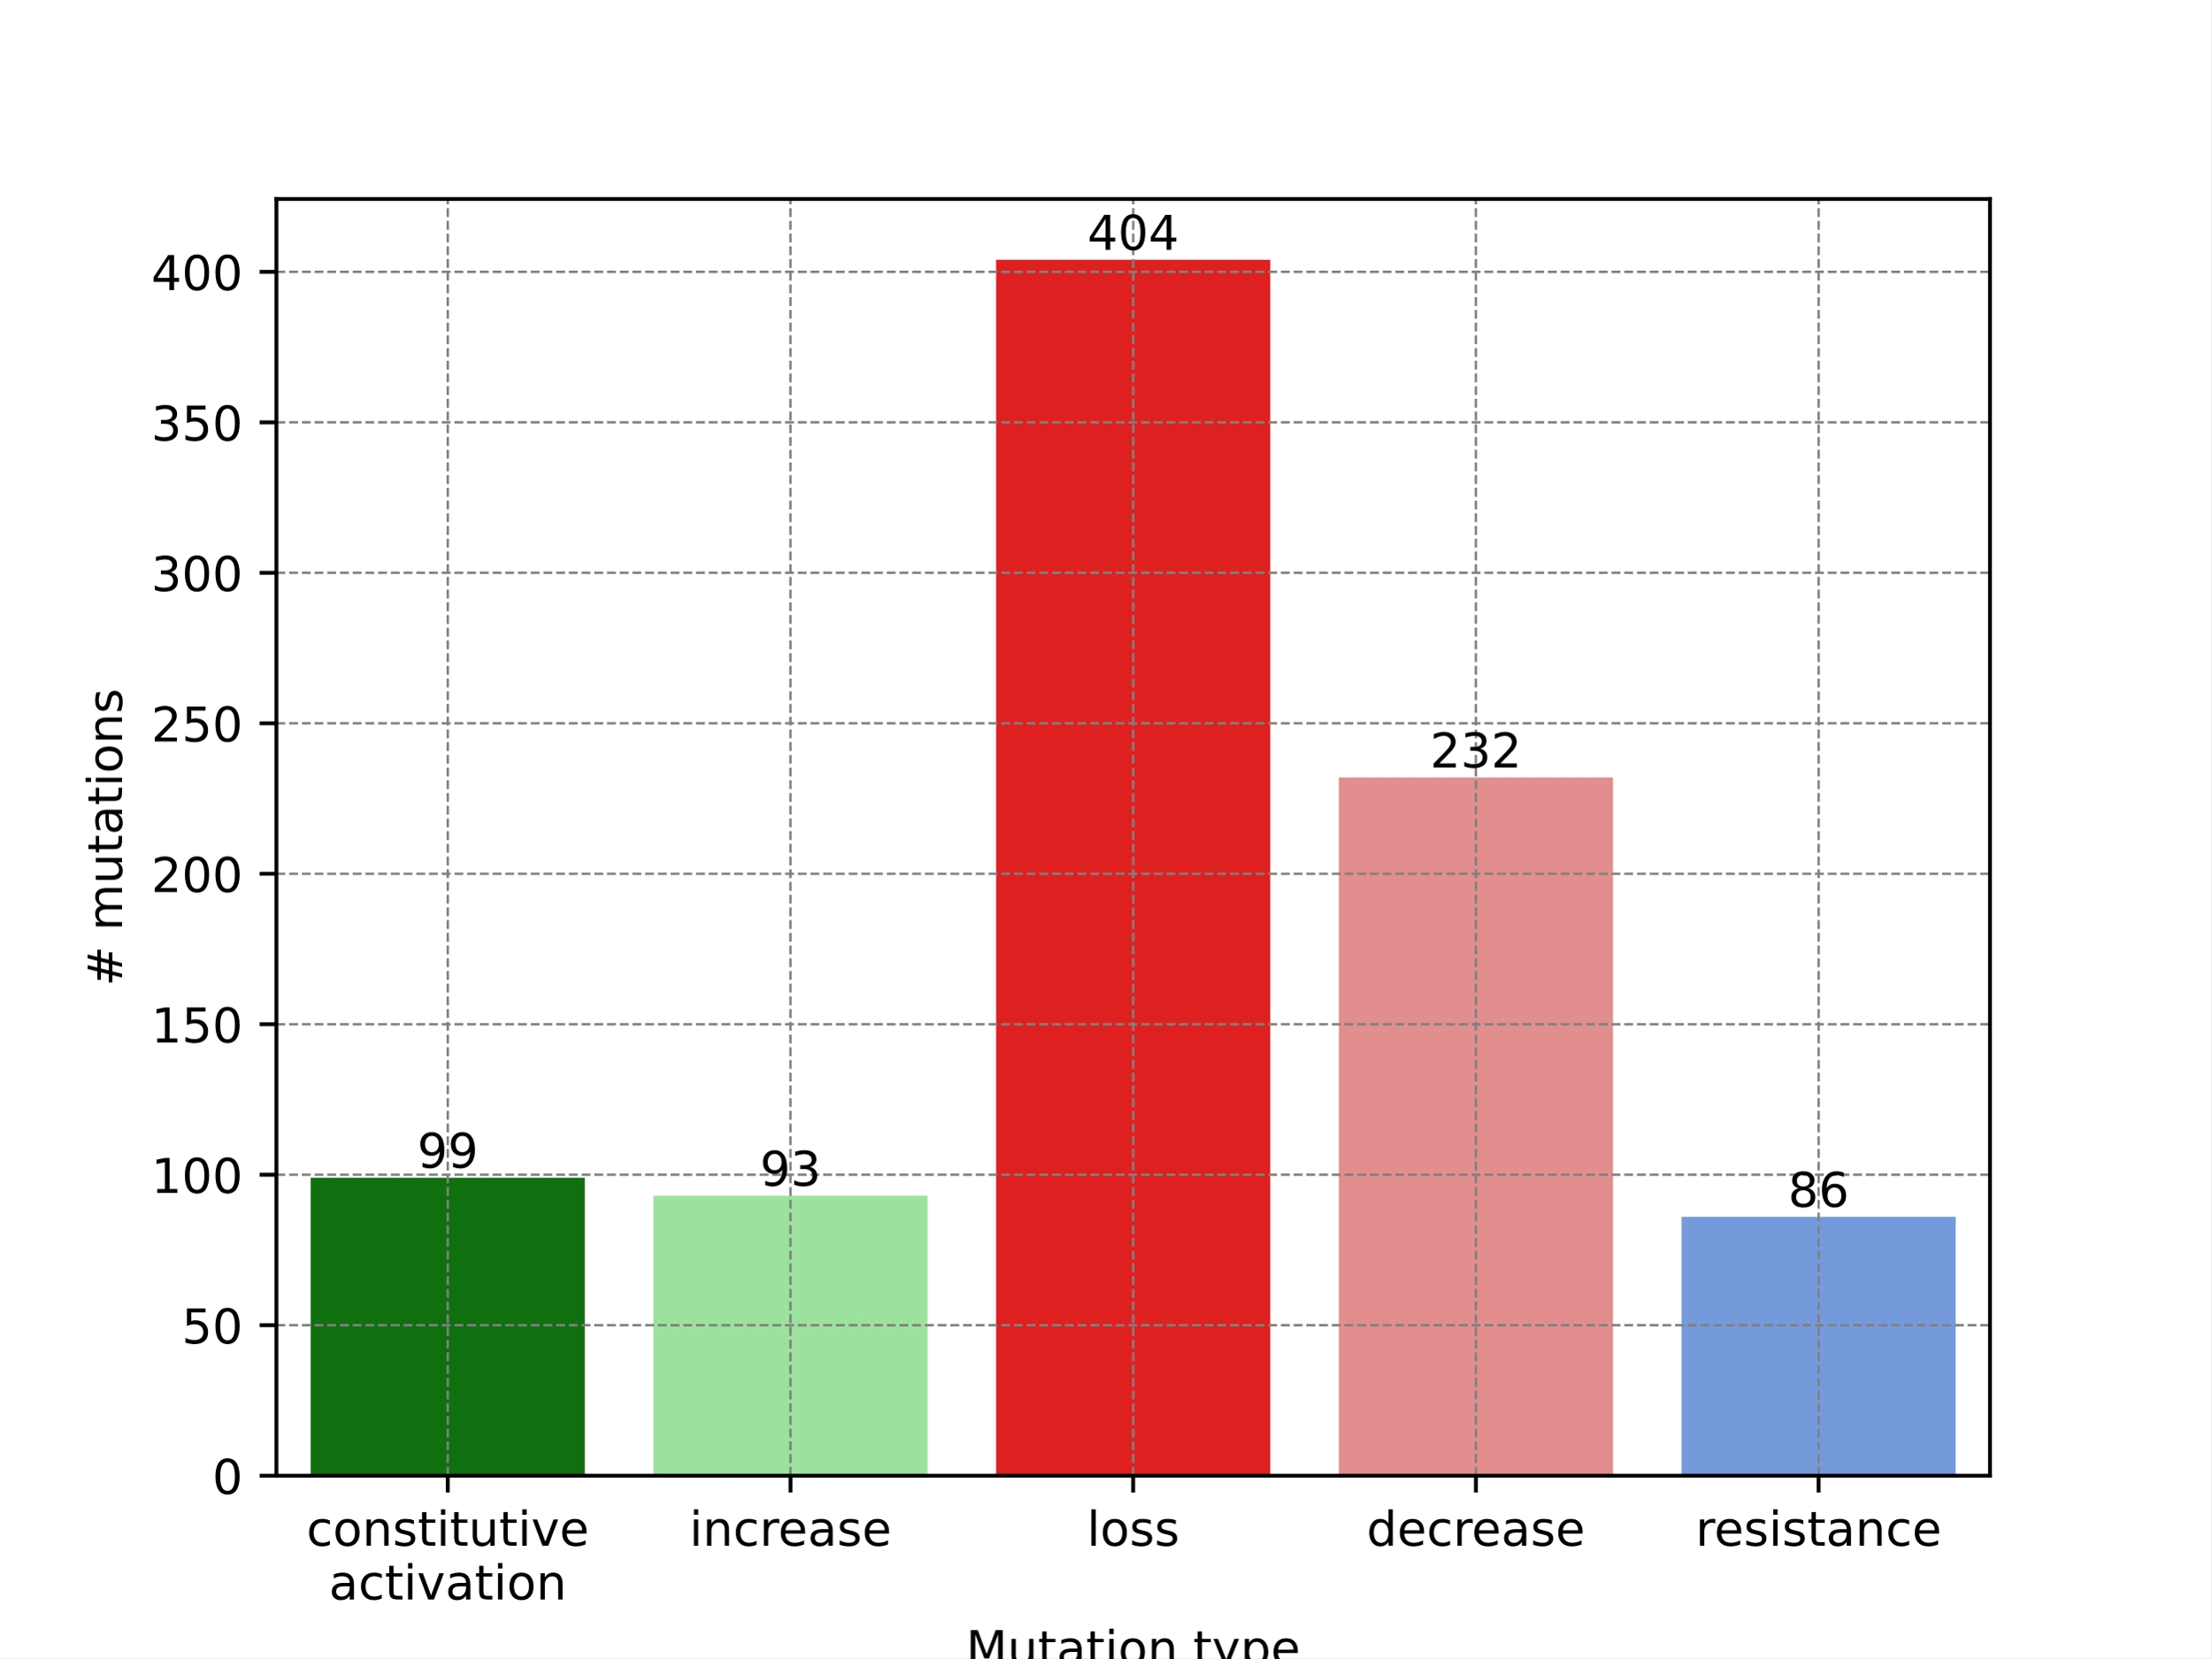
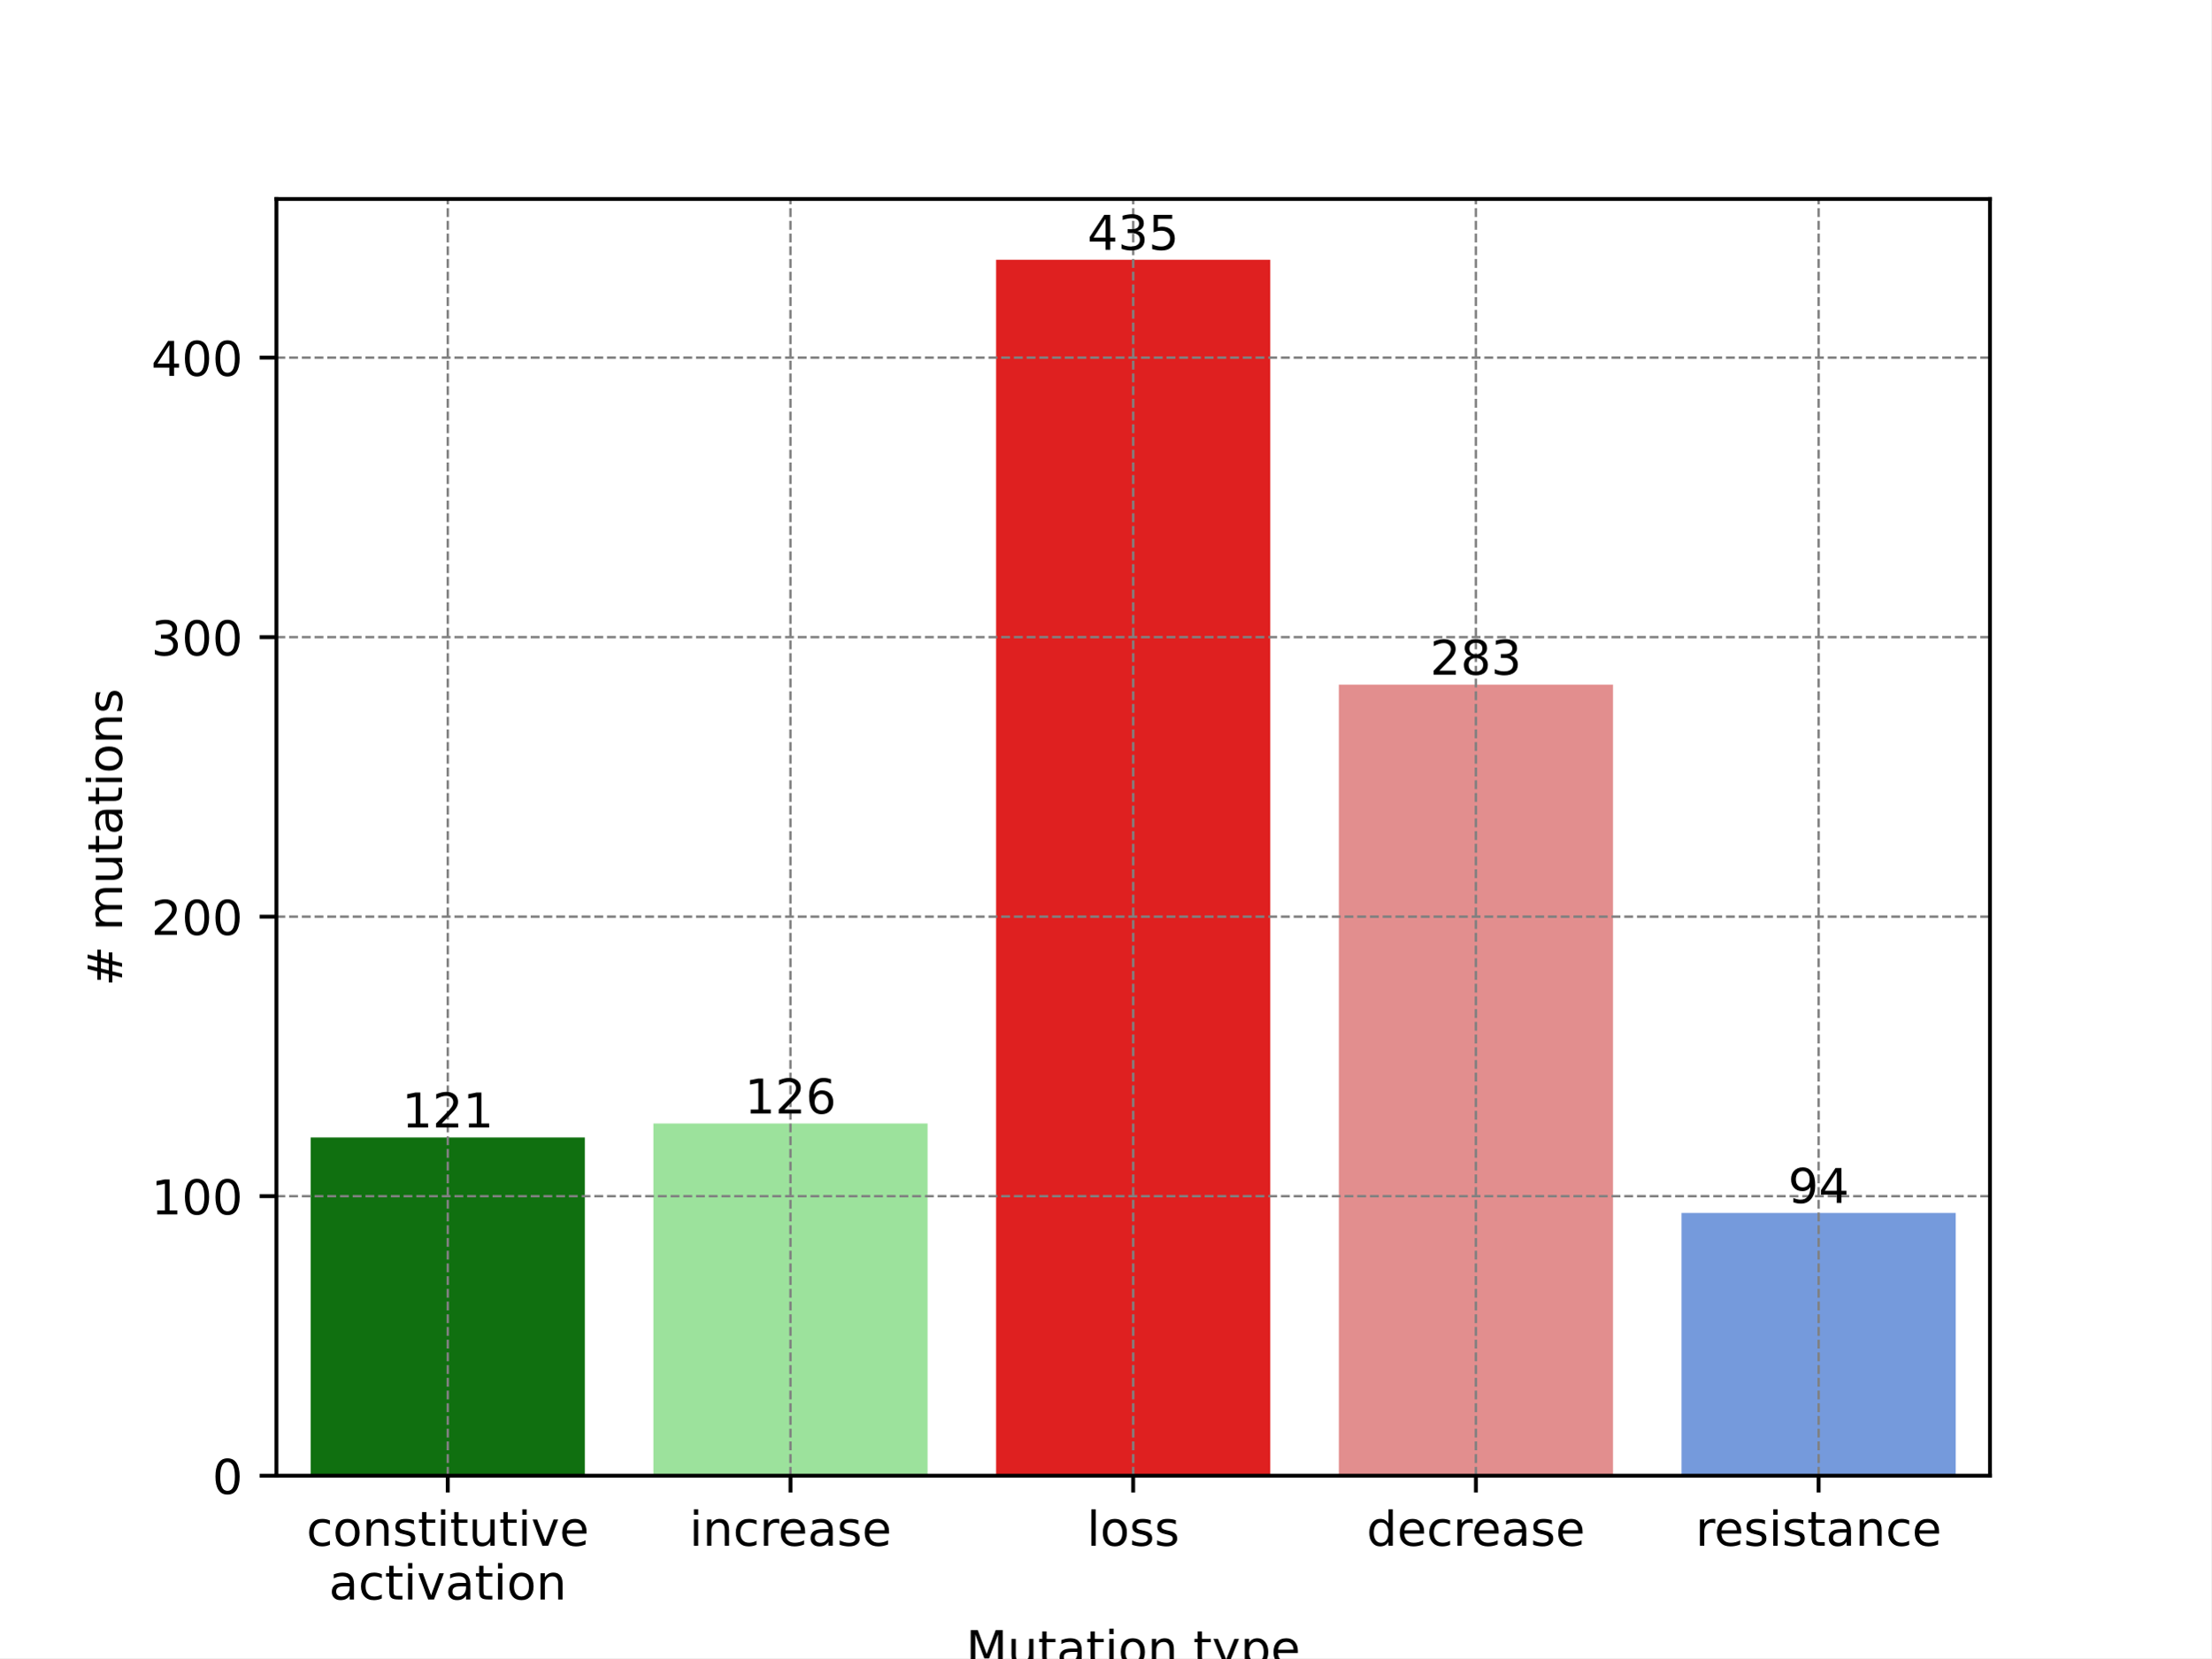
<svg xmlns="http://www.w3.org/2000/svg" xmlns:xlink="http://www.w3.org/1999/xlink" width="460.8pt" height="345.6pt" viewBox="0 0 460.8 345.6" version="1.1">
  <defs>
    <style type="text/css">*{stroke-linejoin: round; stroke-linecap: butt}</style>
  </defs>
  <g id="figure_1">
    <g id="patch_1">
      <path d="M 0 345.6  L 460.8 345.6  L 460.8 0  L 0 0  z " style="fill: #ffffff" />
    </g>
    <g id="axes_1">
      <g id="patch_2">
        <path d="M 57.6 307.584  L 414.72 307.584  L 414.72 41.472  L 57.6 41.472  z " style="fill: #ffffff" />
      </g>
      <g id="patch_3">
-         <path d="M 64.742 307.584  L 121.882 307.584  L 121.882 245.479  L 64.742 245.479  z " clip-path="url(#p874120b299)" style="fill: #107010" />
+         <path d="M 64.742 307.584  L 121.882 307.584  L 121.882 237.087  L 64.742 237.087  z " clip-path="url(#p2c2f86221b)" style="fill: #107010" />
      </g>
      <g id="patch_4">
-         <path d="M 136.166 307.584  L 193.306 307.584  L 193.306 249.243  L 136.166 249.243  z " clip-path="url(#p874120b299)" style="fill: #9ce29c" />
+         <path d="M 136.166 307.584  L 193.306 307.584  L 193.306 234.174  L 136.166 234.174  z " clip-path="url(#p2c2f86221b)" style="fill: #9ce29c" />
      </g>
      <g id="patch_5">
-         <path d="M 207.59 307.584  L 264.73 307.584  L 264.73 54.144  L 207.59 54.144  z " clip-path="url(#p874120b299)" style="fill: #df2020" />
+         <path d="M 207.59 307.584  L 264.73 307.584  L 264.73 54.144  L 207.59 54.144  z " clip-path="url(#p2c2f86221b)" style="fill: #df2020" />
      </g>
      <g id="patch_6">
-         <path d="M 279.014 307.584  L 336.154 307.584  L 336.154 162.044  L 279.014 162.044  z " clip-path="url(#p874120b299)" style="fill: #e28e8e" />
+         <path d="M 279.014 307.584  L 336.154 307.584  L 336.154 142.702  L 279.014 142.702  z " clip-path="url(#p2c2f86221b)" style="fill: #e28e8e" />
      </g>
      <g id="patch_7">
-         <path d="M 350.438 307.584  L 407.578 307.584  L 407.578 253.634  L 350.438 253.634  z " clip-path="url(#p874120b299)" style="fill: #759adc" />
+         <path d="M 350.438 307.584  L 407.578 307.584  L 407.578 252.818  L 350.438 252.818  z " clip-path="url(#p2c2f86221b)" style="fill: #759adc" />
      </g>
      <g id="matplotlib.axis_1">
        <g id="xtick_1">
          <g id="line2d_1">
-             <path d="M 93.312 307.584  L 93.312 41.472  " clip-path="url(#p874120b299)" style="fill: none; stroke-dasharray: 1.85,0.8; stroke-dashoffset: 0; stroke: #808080; stroke-width: 0.5" />
+             <path d="M 93.312 307.584  L 93.312 41.472  " clip-path="url(#p2c2f86221b)" style="fill: none; stroke-dasharray: 1.85,0.8; stroke-dashoffset: 0; stroke: #808080; stroke-width: 0.5" />
          </g>
          <g id="line2d_2">
            <defs>
-               <path id="m2c7c893168" d="M 0 0  L 0 3.5  " style="stroke: #000000; stroke-width: 0.8" />
+               <path id="mdd3ec179ee" d="M 0 0  L 0 3.5  " style="stroke: #000000; stroke-width: 0.8" />
            </defs>
            <g>
-               <use xlink:href="#m2c7c893168" x="93.312" y="307.584" style="stroke: #000000; stroke-width: 0.8" />
+               <use xlink:href="#mdd3ec179ee" x="93.312" y="307.584" style="stroke: #000000; stroke-width: 0.8" />
            </g>
          </g>
          <g id="text_1">
            <g transform="translate(63.86669 322.1824) scale(0.1 -0.1)">
              <defs>
                <path id="DejaVuSans-63" d="M 3122 3366  L 3122 2828  Q 2878 2963 2633 3030  Q 2388 3097 2138 3097  Q 1578 3097 1268 2742  Q 959 2388 959 1747  Q 959 1106 1268 751  Q 1578 397 2138 397  Q 2388 397 2633 464  Q 2878 531 3122 666  L 3122 134  Q 2881 22 2623 -34  Q 2366 -91 2075 -91  Q 1284 -91 818 406  Q 353 903 353 1747  Q 353 2603 823 3093  Q 1294 3584 2113 3584  Q 2378 3584 2631 3529  Q 2884 3475 3122 3366  z " transform="scale(0.015625)" />
                <path id="DejaVuSans-6f" d="M 1959 3097  Q 1497 3097 1228 2736  Q 959 2375 959 1747  Q 959 1119 1226 758  Q 1494 397 1959 397  Q 2419 397 2687 759  Q 2956 1122 2956 1747  Q 2956 2369 2687 2733  Q 2419 3097 1959 3097  z M 1959 3584  Q 2709 3584 3137 3096  Q 3566 2609 3566 1747  Q 3566 888 3137 398  Q 2709 -91 1959 -91  Q 1206 -91 779 398  Q 353 888 353 1747  Q 353 2609 779 3096  Q 1206 3584 1959 3584  z " transform="scale(0.015625)" />
                <path id="DejaVuSans-6e" d="M 3513 2113  L 3513 0  L 2938 0  L 2938 2094  Q 2938 2591 2744 2837  Q 2550 3084 2163 3084  Q 1697 3084 1428 2787  Q 1159 2491 1159 1978  L 1159 0  L 581 0  L 581 3500  L 1159 3500  L 1159 2956  Q 1366 3272 1645 3428  Q 1925 3584 2291 3584  Q 2894 3584 3203 3211  Q 3513 2838 3513 2113  z " transform="scale(0.015625)" />
                <path id="DejaVuSans-73" d="M 2834 3397  L 2834 2853  Q 2591 2978 2328 3040  Q 2066 3103 1784 3103  Q 1356 3103 1142 2972  Q 928 2841 928 2578  Q 928 2378 1081 2264  Q 1234 2150 1697 2047  L 1894 2003  Q 2506 1872 2764 1633  Q 3022 1394 3022 966  Q 3022 478 2636 193  Q 2250 -91 1575 -91  Q 1294 -91 989 -36  Q 684 19 347 128  L 347 722  Q 666 556 975 473  Q 1284 391 1588 391  Q 1994 391 2212 530  Q 2431 669 2431 922  Q 2431 1156 2273 1281  Q 2116 1406 1581 1522  L 1381 1569  Q 847 1681 609 1914  Q 372 2147 372 2553  Q 372 3047 722 3315  Q 1072 3584 1716 3584  Q 2034 3584 2315 3537  Q 2597 3491 2834 3397  z " transform="scale(0.015625)" />
                <path id="DejaVuSans-74" d="M 1172 4494  L 1172 3500  L 2356 3500  L 2356 3053  L 1172 3053  L 1172 1153  Q 1172 725 1289 603  Q 1406 481 1766 481  L 2356 481  L 2356 0  L 1766 0  Q 1100 0 847 248  Q 594 497 594 1153  L 594 3053  L 172 3053  L 172 3500  L 594 3500  L 594 4494  L 1172 4494  z " transform="scale(0.015625)" />
                <path id="DejaVuSans-69" d="M 603 3500  L 1178 3500  L 1178 0  L 603 0  L 603 3500  z M 603 4863  L 1178 4863  L 1178 4134  L 603 4134  L 603 4863  z " transform="scale(0.015625)" />
                <path id="DejaVuSans-75" d="M 544 1381  L 544 3500  L 1119 3500  L 1119 1403  Q 1119 906 1312 657  Q 1506 409 1894 409  Q 2359 409 2629 706  Q 2900 1003 2900 1516  L 2900 3500  L 3475 3500  L 3475 0  L 2900 0  L 2900 538  Q 2691 219 2414 64  Q 2138 -91 1772 -91  Q 1169 -91 856 284  Q 544 659 544 1381  z M 1991 3584  L 1991 3584  z " transform="scale(0.015625)" />
                <path id="DejaVuSans-76" d="M 191 3500  L 800 3500  L 1894 563  L 2988 3500  L 3597 3500  L 2284 0  L 1503 0  L 191 3500  z " transform="scale(0.015625)" />
                <path id="DejaVuSans-65" d="M 3597 1894  L 3597 1613  L 953 1613  Q 991 1019 1311 708  Q 1631 397 2203 397  Q 2534 397 2845 478  Q 3156 559 3463 722  L 3463 178  Q 3153 47 2828 -22  Q 2503 -91 2169 -91  Q 1331 -91 842 396  Q 353 884 353 1716  Q 353 2575 817 3079  Q 1281 3584 2069 3584  Q 2775 3584 3186 3129  Q 3597 2675 3597 1894  z M 3022 2063  Q 3016 2534 2758 2815  Q 2500 3097 2075 3097  Q 1594 3097 1305 2825  Q 1016 2553 972 2059  L 3022 2063  z " transform="scale(0.015625)" />
              </defs>
              <use xlink:href="#DejaVuSans-63" />
              <use xlink:href="#DejaVuSans-6f" x="54.98" />
              <use xlink:href="#DejaVuSans-6e" x="116.162" />
              <use xlink:href="#DejaVuSans-73" x="179.541" />
              <use xlink:href="#DejaVuSans-74" x="231.641" />
              <use xlink:href="#DejaVuSans-69" x="270.85" />
              <use xlink:href="#DejaVuSans-74" x="298.633" />
              <use xlink:href="#DejaVuSans-75" x="337.842" />
              <use xlink:href="#DejaVuSans-74" x="401.221" />
              <use xlink:href="#DejaVuSans-69" x="440.43" />
              <use xlink:href="#DejaVuSans-76" x="468.213" />
              <use xlink:href="#DejaVuSans-65" x="527.393" />
            </g>
            <g transform="translate(68.54872 333.3802) scale(0.1 -0.1)">
              <defs>
                <path id="DejaVuSans-61" d="M 2194 1759  Q 1497 1759 1228 1600  Q 959 1441 959 1056  Q 959 750 1161 570  Q 1363 391 1709 391  Q 2188 391 2477 730  Q 2766 1069 2766 1631  L 2766 1759  L 2194 1759  z M 3341 1997  L 3341 0  L 2766 0  L 2766 531  Q 2569 213 2275 61  Q 1981 -91 1556 -91  Q 1019 -91 701 211  Q 384 513 384 1019  Q 384 1609 779 1909  Q 1175 2209 1959 2209  L 2766 2209  L 2766 2266  Q 2766 2663 2505 2880  Q 2244 3097 1772 3097  Q 1472 3097 1187 3025  Q 903 2953 641 2809  L 641 3341  Q 956 3463 1253 3523  Q 1550 3584 1831 3584  Q 2591 3584 2966 3190  Q 3341 2797 3341 1997  z " transform="scale(0.015625)" />
              </defs>
              <use xlink:href="#DejaVuSans-61" />
              <use xlink:href="#DejaVuSans-63" x="61.279" />
              <use xlink:href="#DejaVuSans-74" x="116.26" />
              <use xlink:href="#DejaVuSans-69" x="155.469" />
              <use xlink:href="#DejaVuSans-76" x="183.252" />
              <use xlink:href="#DejaVuSans-61" x="242.432" />
              <use xlink:href="#DejaVuSans-74" x="303.711" />
              <use xlink:href="#DejaVuSans-69" x="342.92" />
              <use xlink:href="#DejaVuSans-6f" x="370.703" />
              <use xlink:href="#DejaVuSans-6e" x="431.885" />
            </g>
          </g>
        </g>
        <g id="xtick_2">
          <g id="line2d_3">
-             <path d="M 164.736 307.584  L 164.736 41.472  " clip-path="url(#p874120b299)" style="fill: none; stroke-dasharray: 1.85,0.8; stroke-dashoffset: 0; stroke: #808080; stroke-width: 0.5" />
+             <path d="M 164.736 307.584  L 164.736 41.472  " clip-path="url(#p2c2f86221b)" style="fill: none; stroke-dasharray: 1.85,0.8; stroke-dashoffset: 0; stroke: #808080; stroke-width: 0.5" />
          </g>
          <g id="line2d_4">
            <g>
-               <use xlink:href="#m2c7c893168" x="164.736" y="307.584" style="stroke: #000000; stroke-width: 0.8" />
+               <use xlink:href="#mdd3ec179ee" x="164.736" y="307.584" style="stroke: #000000; stroke-width: 0.8" />
            </g>
          </g>
          <g id="text_2">
            <g transform="translate(143.6641 322.1824) scale(0.1 -0.1)">
              <defs>
                <path id="DejaVuSans-72" d="M 2631 2963  Q 2534 3019 2420 3045  Q 2306 3072 2169 3072  Q 1681 3072 1420 2755  Q 1159 2438 1159 1844  L 1159 0  L 581 0  L 581 3500  L 1159 3500  L 1159 2956  Q 1341 3275 1631 3429  Q 1922 3584 2338 3584  Q 2397 3584 2469 3576  Q 2541 3569 2628 3553  L 2631 2963  z " transform="scale(0.015625)" />
              </defs>
              <use xlink:href="#DejaVuSans-69" />
              <use xlink:href="#DejaVuSans-6e" x="27.783" />
              <use xlink:href="#DejaVuSans-63" x="91.162" />
              <use xlink:href="#DejaVuSans-72" x="146.143" />
              <use xlink:href="#DejaVuSans-65" x="185.006" />
              <use xlink:href="#DejaVuSans-61" x="246.529" />
              <use xlink:href="#DejaVuSans-73" x="307.809" />
              <use xlink:href="#DejaVuSans-65" x="359.908" />
            </g>
          </g>
        </g>
        <g id="xtick_3">
          <g id="line2d_5">
-             <path d="M 236.16 307.584  L 236.16 41.472  " clip-path="url(#p874120b299)" style="fill: none; stroke-dasharray: 1.85,0.8; stroke-dashoffset: 0; stroke: #808080; stroke-width: 0.5" />
+             <path d="M 236.16 307.584  L 236.16 41.472  " clip-path="url(#p2c2f86221b)" style="fill: none; stroke-dasharray: 1.85,0.8; stroke-dashoffset: 0; stroke: #808080; stroke-width: 0.5" />
          </g>
          <g id="line2d_6">
            <g>
-               <use xlink:href="#m2c7c893168" x="236.16" y="307.584" style="stroke: #000000; stroke-width: 0.8" />
+               <use xlink:href="#mdd3ec179ee" x="236.16" y="307.584" style="stroke: #000000; stroke-width: 0.8" />
            </g>
          </g>
          <g id="text_3">
            <g transform="translate(226.5022 322.1824) scale(0.1 -0.1)">
              <defs>
                <path id="DejaVuSans-6c" d="M 603 4863  L 1178 4863  L 1178 0  L 603 0  L 603 4863  z " transform="scale(0.015625)" />
              </defs>
              <use xlink:href="#DejaVuSans-6c" />
              <use xlink:href="#DejaVuSans-6f" x="27.783" />
              <use xlink:href="#DejaVuSans-73" x="88.965" />
              <use xlink:href="#DejaVuSans-73" x="141.064" />
            </g>
          </g>
        </g>
        <g id="xtick_4">
          <g id="line2d_7">
-             <path d="M 307.584 307.584  L 307.584 41.472  " clip-path="url(#p874120b299)" style="fill: none; stroke-dasharray: 1.85,0.8; stroke-dashoffset: 0; stroke: #808080; stroke-width: 0.5" />
+             <path d="M 307.584 307.584  L 307.584 41.472  " clip-path="url(#p2c2f86221b)" style="fill: none; stroke-dasharray: 1.85,0.8; stroke-dashoffset: 0; stroke: #808080; stroke-width: 0.5" />
          </g>
          <g id="line2d_8">
            <g>
-               <use xlink:href="#m2c7c893168" x="307.584" y="307.584" style="stroke: #000000; stroke-width: 0.8" />
+               <use xlink:href="#mdd3ec179ee" x="307.584" y="307.584" style="stroke: #000000; stroke-width: 0.8" />
            </g>
          </g>
          <g id="text_4">
            <g transform="translate(284.8192 322.1824) scale(0.1 -0.1)">
              <defs>
                <path id="DejaVuSans-64" d="M 2906 2969  L 2906 4863  L 3481 4863  L 3481 0  L 2906 0  L 2906 525  Q 2725 213 2448 61  Q 2172 -91 1784 -91  Q 1150 -91 751 415  Q 353 922 353 1747  Q 353 2572 751 3078  Q 1150 3584 1784 3584  Q 2172 3584 2448 3432  Q 2725 3281 2906 2969  z M 947 1747  Q 947 1113 1208 752  Q 1469 391 1925 391  Q 2381 391 2643 752  Q 2906 1113 2906 1747  Q 2906 2381 2643 2742  Q 2381 3103 1925 3103  Q 1469 3103 1208 2742  Q 947 2381 947 1747  z " transform="scale(0.015625)" />
              </defs>
              <use xlink:href="#DejaVuSans-64" />
              <use xlink:href="#DejaVuSans-65" x="63.477" />
              <use xlink:href="#DejaVuSans-63" x="125" />
              <use xlink:href="#DejaVuSans-72" x="179.98" />
              <use xlink:href="#DejaVuSans-65" x="218.844" />
              <use xlink:href="#DejaVuSans-61" x="280.367" />
              <use xlink:href="#DejaVuSans-73" x="341.646" />
              <use xlink:href="#DejaVuSans-65" x="393.746" />
            </g>
          </g>
        </g>
        <g id="xtick_5">
          <g id="line2d_9">
-             <path d="M 379.008 307.584  L 379.008 41.472  " clip-path="url(#p874120b299)" style="fill: none; stroke-dasharray: 1.85,0.8; stroke-dashoffset: 0; stroke: #808080; stroke-width: 0.5" />
+             <path d="M 379.008 307.584  L 379.008 41.472  " clip-path="url(#p2c2f86221b)" style="fill: none; stroke-dasharray: 1.85,0.8; stroke-dashoffset: 0; stroke: #808080; stroke-width: 0.5" />
          </g>
          <g id="line2d_10">
            <g>
-               <use xlink:href="#m2c7c893168" x="379.008" y="307.584" style="stroke: #000000; stroke-width: 0.8" />
+               <use xlink:href="#mdd3ec179ee" x="379.008" y="307.584" style="stroke: #000000; stroke-width: 0.8" />
            </g>
          </g>
          <g id="text_5">
            <g transform="translate(353.3713 322.1824) scale(0.1 -0.1)">
              <use xlink:href="#DejaVuSans-72" />
              <use xlink:href="#DejaVuSans-65" x="38.863" />
              <use xlink:href="#DejaVuSans-73" x="100.387" />
              <use xlink:href="#DejaVuSans-69" x="152.486" />
              <use xlink:href="#DejaVuSans-73" x="180.27" />
              <use xlink:href="#DejaVuSans-74" x="232.369" />
              <use xlink:href="#DejaVuSans-61" x="271.578" />
              <use xlink:href="#DejaVuSans-6e" x="332.857" />
              <use xlink:href="#DejaVuSans-63" x="396.236" />
              <use xlink:href="#DejaVuSans-65" x="451.217" />
            </g>
          </g>
        </g>
        <g id="text_6">
          <g transform="translate(201.3162 347.0584) scale(0.1 -0.1)">
            <defs>
              <path id="DejaVuSans-4d" d="M 628 4666  L 1569 4666  L 2759 1491  L 3956 4666  L 4897 4666  L 4897 0  L 4281 0  L 4281 4097  L 3078 897  L 2444 897  L 1241 4097  L 1241 0  L 628 0  L 628 4666  z " transform="scale(0.015625)" />
              <path id="DejaVuSans-20" transform="scale(0.015625)" />
              <path id="DejaVuSans-79" d="M 2059 -325  Q 1816 -950 1584 -1140  Q 1353 -1331 966 -1331  L 506 -1331  L 506 -850  L 844 -850  Q 1081 -850 1212 -737  Q 1344 -625 1503 -206  L 1606 56  L 191 3500  L 800 3500  L 1894 763  L 2988 3500  L 3597 3500  L 2059 -325  z " transform="scale(0.015625)" />
              <path id="DejaVuSans-70" d="M 1159 525  L 1159 -1331  L 581 -1331  L 581 3500  L 1159 3500  L 1159 2969  Q 1341 3281 1617 3432  Q 1894 3584 2278 3584  Q 2916 3584 3314 3078  Q 3713 2572 3713 1747  Q 3713 922 3314 415  Q 2916 -91 2278 -91  Q 1894 -91 1617 61  Q 1341 213 1159 525  z M 3116 1747  Q 3116 2381 2855 2742  Q 2594 3103 2138 3103  Q 1681 3103 1420 2742  Q 1159 2381 1159 1747  Q 1159 1113 1420 752  Q 1681 391 2138 391  Q 2594 391 2855 752  Q 3116 1113 3116 1747  z " transform="scale(0.015625)" />
            </defs>
            <use xlink:href="#DejaVuSans-4d" />
            <use xlink:href="#DejaVuSans-75" x="86.279" />
            <use xlink:href="#DejaVuSans-74" x="149.658" />
            <use xlink:href="#DejaVuSans-61" x="188.867" />
            <use xlink:href="#DejaVuSans-74" x="250.146" />
            <use xlink:href="#DejaVuSans-69" x="289.355" />
            <use xlink:href="#DejaVuSans-6f" x="317.139" />
            <use xlink:href="#DejaVuSans-6e" x="378.32" />
            <use xlink:href="#DejaVuSans-20" x="441.699" />
            <use xlink:href="#DejaVuSans-74" x="473.486" />
            <use xlink:href="#DejaVuSans-79" x="512.695" />
            <use xlink:href="#DejaVuSans-70" x="571.875" />
            <use xlink:href="#DejaVuSans-65" x="635.352" />
          </g>
        </g>
      </g>
      <g id="matplotlib.axis_2">
        <g id="ytick_1">
          <g id="line2d_11">
-             <path d="M 57.6 307.584  L 414.72 307.584  " clip-path="url(#p874120b299)" style="fill: none; stroke-dasharray: 1.85,0.8; stroke-dashoffset: 0; stroke: #808080; stroke-width: 0.5" />
+             <path d="M 57.6 307.584  L 414.72 307.584  " clip-path="url(#p2c2f86221b)" style="fill: none; stroke-dasharray: 1.85,0.8; stroke-dashoffset: 0; stroke: #808080; stroke-width: 0.5" />
          </g>
          <g id="line2d_12">
            <defs>
-               <path id="m90b01e55c3" d="M 0 0  L -3.5 0  " style="stroke: #000000; stroke-width: 0.8" />
+               <path id="mfe4ac0759e" d="M 0 0  L -3.5 0  " style="stroke: #000000; stroke-width: 0.8" />
            </defs>
            <g>
-               <use xlink:href="#m90b01e55c3" x="57.6" y="307.584" style="stroke: #000000; stroke-width: 0.8" />
+               <use xlink:href="#mfe4ac0759e" x="57.6" y="307.584" style="stroke: #000000; stroke-width: 0.8" />
            </g>
          </g>
          <g id="text_7">
            <g transform="translate(44.2375 311.3832) scale(0.1 -0.1)">
              <defs>
                <path id="DejaVuSans-30" d="M 2034 4250  Q 1547 4250 1301 3770  Q 1056 3291 1056 2328  Q 1056 1369 1301 889  Q 1547 409 2034 409  Q 2525 409 2770 889  Q 3016 1369 3016 2328  Q 3016 3291 2770 3770  Q 2525 4250 2034 4250  z M 2034 4750  Q 2819 4750 3233 4129  Q 3647 3509 3647 2328  Q 3647 1150 3233 529  Q 2819 -91 2034 -91  Q 1250 -91 836 529  Q 422 1150 422 2328  Q 422 3509 836 4129  Q 1250 4750 2034 4750  z " transform="scale(0.015625)" />
              </defs>
              <use xlink:href="#DejaVuSans-30" />
            </g>
          </g>
        </g>
        <g id="ytick_2">
          <g id="line2d_13">
-             <path d="M 57.6 276.218  L 414.72 276.218  " clip-path="url(#p874120b299)" style="fill: none; stroke-dasharray: 1.85,0.8; stroke-dashoffset: 0; stroke: #808080; stroke-width: 0.5" />
+             <path d="M 57.6 249.322  L 414.72 249.322  " clip-path="url(#p2c2f86221b)" style="fill: none; stroke-dasharray: 1.85,0.8; stroke-dashoffset: 0; stroke: #808080; stroke-width: 0.5" />
          </g>
          <g id="line2d_14">
            <g>
-               <use xlink:href="#m90b01e55c3" x="57.6" y="276.218" style="stroke: #000000; stroke-width: 0.8" />
+               <use xlink:href="#mfe4ac0759e" x="57.6" y="249.322" style="stroke: #000000; stroke-width: 0.8" />
            </g>
          </g>
          <g id="text_8">
-             <g transform="translate(37.875 280.0169) scale(0.1 -0.1)">
-               <defs>
-                 <path id="DejaVuSans-35" d="M 691 4666  L 3169 4666  L 3169 4134  L 1269 4134  L 1269 2991  Q 1406 3038 1543 3061  Q 1681 3084 1819 3084  Q 2600 3084 3056 2656  Q 3513 2228 3513 1497  Q 3513 744 3044 326  Q 2575 -91 1722 -91  Q 1428 -91 1123 -41  Q 819 9 494 109  L 494 744  Q 775 591 1075 516  Q 1375 441 1709 441  Q 2250 441 2565 725  Q 2881 1009 2881 1497  Q 2881 1984 2565 2268  Q 2250 2553 1709 2553  Q 1456 2553 1204 2497  Q 953 2441 691 2322  L 691 4666  z " transform="scale(0.015625)" />
-               </defs>
-               <use xlink:href="#DejaVuSans-35" />
-               <use xlink:href="#DejaVuSans-30" x="63.623" />
-             </g>
-           </g>
-         </g>
-         <g id="ytick_3">
-           <g id="line2d_15">
-             <path d="M 57.6 244.851  L 414.72 244.851  " clip-path="url(#p874120b299)" style="fill: none; stroke-dasharray: 1.85,0.8; stroke-dashoffset: 0; stroke: #808080; stroke-width: 0.5" />
-           </g>
-           <g id="line2d_16">
-             <g>
-               <use xlink:href="#m90b01e55c3" x="57.6" y="244.851" style="stroke: #000000; stroke-width: 0.8" />
-             </g>
-           </g>
-           <g id="text_9">
-             <g transform="translate(31.5125 248.6505) scale(0.1 -0.1)">
+             <g transform="translate(31.5125 253.1212) scale(0.1 -0.1)">
              <defs>
                <path id="DejaVuSans-31" d="M 794 531  L 1825 531  L 1825 4091  L 703 3866  L 703 4441  L 1819 4666  L 2450 4666  L 2450 531  L 3481 531  L 3481 0  L 794 0  L 794 531  z " transform="scale(0.015625)" />
              </defs>
              <use xlink:href="#DejaVuSans-31" />
              <use xlink:href="#DejaVuSans-30" x="63.623" />
              <use xlink:href="#DejaVuSans-30" x="127.246" />
            </g>
          </g>
        </g>
-         <g id="ytick_4">
-           <g id="line2d_17">
-             <path d="M 57.6 213.485  L 414.72 213.485  " clip-path="url(#p874120b299)" style="fill: none; stroke-dasharray: 1.85,0.8; stroke-dashoffset: 0; stroke: #808080; stroke-width: 0.5" />
-           </g>
-           <g id="line2d_18">
-             <g>
-               <use xlink:href="#m90b01e55c3" x="57.6" y="213.485" style="stroke: #000000; stroke-width: 0.8" />
-             </g>
-           </g>
-           <g id="text_10">
-             <g transform="translate(31.5125 217.2842) scale(0.1 -0.1)">
-               <use xlink:href="#DejaVuSans-31" />
-               <use xlink:href="#DejaVuSans-35" x="63.623" />
-               <use xlink:href="#DejaVuSans-30" x="127.246" />
-             </g>
-           </g>
-         </g>
-         <g id="ytick_5">
-           <g id="line2d_19">
-             <path d="M 57.6 182.119  L 414.72 182.119  " clip-path="url(#p874120b299)" style="fill: none; stroke-dasharray: 1.85,0.8; stroke-dashoffset: 0; stroke: #808080; stroke-width: 0.5" />
-           </g>
-           <g id="line2d_20">
-             <g>
-               <use xlink:href="#m90b01e55c3" x="57.6" y="182.119" style="stroke: #000000; stroke-width: 0.8" />
-             </g>
-           </g>
-           <g id="text_11">
-             <g transform="translate(31.5125 185.9179) scale(0.1 -0.1)">
+         <g id="ytick_3">
+           <g id="line2d_15">
+             <path d="M 57.6 191.06  L 414.72 191.06  " clip-path="url(#p2c2f86221b)" style="fill: none; stroke-dasharray: 1.85,0.8; stroke-dashoffset: 0; stroke: #808080; stroke-width: 0.5" />
+           </g>
+           <g id="line2d_16">
+             <g>
+               <use xlink:href="#mfe4ac0759e" x="57.6" y="191.06" style="stroke: #000000; stroke-width: 0.8" />
+             </g>
+           </g>
+           <g id="text_9">
+             <g transform="translate(31.5125 194.8591) scale(0.1 -0.1)">
              <defs>
                <path id="DejaVuSans-32" d="M 1228 531  L 3431 531  L 3431 0  L 469 0  L 469 531  Q 828 903 1448 1529  Q 2069 2156 2228 2338  Q 2531 2678 2651 2914  Q 2772 3150 2772 3378  Q 2772 3750 2511 3984  Q 2250 4219 1831 4219  Q 1534 4219 1204 4116  Q 875 4013 500 3803  L 500 4441  Q 881 4594 1212 4672  Q 1544 4750 1819 4750  Q 2544 4750 2975 4387  Q 3406 4025 3406 3419  Q 3406 3131 3298 2873  Q 3191 2616 2906 2266  Q 2828 2175 2409 1742  Q 1991 1309 1228 531  z " transform="scale(0.015625)" />
              </defs>
              <use xlink:href="#DejaVuSans-32" />
              <use xlink:href="#DejaVuSans-30" x="63.623" />
              <use xlink:href="#DejaVuSans-30" x="127.246" />
            </g>
          </g>
        </g>
-         <g id="ytick_6">
-           <g id="line2d_21">
-             <path d="M 57.6 150.752  L 414.72 150.752  " clip-path="url(#p874120b299)" style="fill: none; stroke-dasharray: 1.85,0.8; stroke-dashoffset: 0; stroke: #808080; stroke-width: 0.5" />
-           </g>
-           <g id="line2d_22">
-             <g>
-               <use xlink:href="#m90b01e55c3" x="57.6" y="150.752" style="stroke: #000000; stroke-width: 0.8" />
-             </g>
-           </g>
-           <g id="text_12">
-             <g transform="translate(31.5125 154.5515) scale(0.1 -0.1)">
-               <use xlink:href="#DejaVuSans-32" />
-               <use xlink:href="#DejaVuSans-35" x="63.623" />
-               <use xlink:href="#DejaVuSans-30" x="127.246" />
-             </g>
-           </g>
-         </g>
-         <g id="ytick_7">
-           <g id="line2d_23">
-             <path d="M 57.6 119.386  L 414.72 119.386  " clip-path="url(#p874120b299)" style="fill: none; stroke-dasharray: 1.85,0.8; stroke-dashoffset: 0; stroke: #808080; stroke-width: 0.5" />
-           </g>
-           <g id="line2d_24">
-             <g>
-               <use xlink:href="#m90b01e55c3" x="57.6" y="119.386" style="stroke: #000000; stroke-width: 0.8" />
-             </g>
-           </g>
-           <g id="text_13">
-             <g transform="translate(31.5125 123.1852) scale(0.1 -0.1)">
+         <g id="ytick_4">
+           <g id="line2d_17">
+             <path d="M 57.6 132.798  L 414.72 132.798  " clip-path="url(#p2c2f86221b)" style="fill: none; stroke-dasharray: 1.85,0.8; stroke-dashoffset: 0; stroke: #808080; stroke-width: 0.5" />
+           </g>
+           <g id="line2d_18">
+             <g>
+               <use xlink:href="#mfe4ac0759e" x="57.6" y="132.798" style="stroke: #000000; stroke-width: 0.8" />
+             </g>
+           </g>
+           <g id="text_10">
+             <g transform="translate(31.5125 136.597) scale(0.1 -0.1)">
              <defs>
                <path id="DejaVuSans-33" d="M 2597 2516  Q 3050 2419 3304 2112  Q 3559 1806 3559 1356  Q 3559 666 3084 287  Q 2609 -91 1734 -91  Q 1441 -91 1130 -33  Q 819 25 488 141  L 488 750  Q 750 597 1062 519  Q 1375 441 1716 441  Q 2309 441 2620 675  Q 2931 909 2931 1356  Q 2931 1769 2642 2001  Q 2353 2234 1838 2234  L 1294 2234  L 1294 2753  L 1863 2753  Q 2328 2753 2575 2939  Q 2822 3125 2822 3475  Q 2822 3834 2567 4026  Q 2313 4219 1838 4219  Q 1578 4219 1281 4162  Q 984 4106 628 3988  L 628 4550  Q 988 4650 1302 4700  Q 1616 4750 1894 4750  Q 2613 4750 3031 4423  Q 3450 4097 3450 3541  Q 3450 3153 3228 2886  Q 3006 2619 2597 2516  z " transform="scale(0.015625)" />
              </defs>
              <use xlink:href="#DejaVuSans-33" />
              <use xlink:href="#DejaVuSans-30" x="63.623" />
              <use xlink:href="#DejaVuSans-30" x="127.246" />
            </g>
          </g>
        </g>
-         <g id="ytick_8">
-           <g id="line2d_25">
-             <path d="M 57.6 88.02  L 414.72 88.02  " clip-path="url(#p874120b299)" style="fill: none; stroke-dasharray: 1.85,0.8; stroke-dashoffset: 0; stroke: #808080; stroke-width: 0.5" />
-           </g>
-           <g id="line2d_26">
-             <g>
-               <use xlink:href="#m90b01e55c3" x="57.6" y="88.02" style="stroke: #000000; stroke-width: 0.8" />
-             </g>
-           </g>
-           <g id="text_14">
-             <g transform="translate(31.5125 91.81886) scale(0.1 -0.1)">
-               <use xlink:href="#DejaVuSans-33" />
-               <use xlink:href="#DejaVuSans-35" x="63.623" />
-               <use xlink:href="#DejaVuSans-30" x="127.246" />
-             </g>
-           </g>
-         </g>
-         <g id="ytick_9">
-           <g id="line2d_27">
-             <path d="M 57.6 56.653  L 414.72 56.653  " clip-path="url(#p874120b299)" style="fill: none; stroke-dasharray: 1.85,0.8; stroke-dashoffset: 0; stroke: #808080; stroke-width: 0.5" />
-           </g>
-           <g id="line2d_28">
-             <g>
-               <use xlink:href="#m90b01e55c3" x="57.6" y="56.653" style="stroke: #000000; stroke-width: 0.8" />
-             </g>
-           </g>
-           <g id="text_15">
-             <g transform="translate(31.5125 60.45253) scale(0.1 -0.1)">
+         <g id="ytick_5">
+           <g id="line2d_19">
+             <path d="M 57.6 74.536  L 414.72 74.536  " clip-path="url(#p2c2f86221b)" style="fill: none; stroke-dasharray: 1.85,0.8; stroke-dashoffset: 0; stroke: #808080; stroke-width: 0.5" />
+           </g>
+           <g id="line2d_20">
+             <g>
+               <use xlink:href="#mfe4ac0759e" x="57.6" y="74.536" style="stroke: #000000; stroke-width: 0.8" />
+             </g>
+           </g>
+           <g id="text_11">
+             <g transform="translate(31.5125 78.33494) scale(0.1 -0.1)">
              <defs>
                <path id="DejaVuSans-34" d="M 2419 4116  L 825 1625  L 2419 1625  L 2419 4116  z M 2253 4666  L 3047 4666  L 3047 1625  L 3713 1625  L 3713 1100  L 3047 1100  L 3047 0  L 2419 0  L 2419 1100  L 313 1100  L 313 1709  L 2253 4666  z " transform="scale(0.015625)" />
              </defs>
              <use xlink:href="#DejaVuSans-34" />
              <use xlink:href="#DejaVuSans-30" x="63.623" />
              <use xlink:href="#DejaVuSans-30" x="127.246" />
            </g>
          </g>
        </g>
-         <g id="text_16">
+         <g id="text_12">
          <g transform="translate(25.43281 205.5522) rotate(-90) scale(0.1 -0.1)">
            <defs>
              <path id="DejaVuSans-23" d="M 3272 2816  L 2363 2816  L 2100 1772  L 3016 1772  L 3272 2816  z M 2803 4594  L 2478 3297  L 3391 3297  L 3719 4594  L 4219 4594  L 3897 3297  L 4872 3297  L 4872 2816  L 3775 2816  L 3519 1772  L 4513 1772  L 4513 1294  L 3397 1294  L 3072 0  L 2572 0  L 2894 1294  L 1978 1294  L 1656 0  L 1153 0  L 1478 1294  L 494 1294  L 494 1772  L 1594 1772  L 1856 2816  L 850 2816  L 850 3297  L 1978 3297  L 2297 4594  L 2803 4594  z " transform="scale(0.015625)" />
              <path id="DejaVuSans-6d" d="M 3328 2828  Q 3544 3216 3844 3400  Q 4144 3584 4550 3584  Q 5097 3584 5394 3201  Q 5691 2819 5691 2113  L 5691 0  L 5113 0  L 5113 2094  Q 5113 2597 4934 2840  Q 4756 3084 4391 3084  Q 3944 3084 3684 2787  Q 3425 2491 3425 1978  L 3425 0  L 2847 0  L 2847 2094  Q 2847 2600 2669 2842  Q 2491 3084 2119 3084  Q 1678 3084 1418 2786  Q 1159 2488 1159 1978  L 1159 0  L 581 0  L 581 3500  L 1159 3500  L 1159 2956  Q 1356 3278 1631 3431  Q 1906 3584 2284 3584  Q 2666 3584 2933 3390  Q 3200 3197 3328 2828  z " transform="scale(0.015625)" />
            </defs>
            <use xlink:href="#DejaVuSans-23" />
            <use xlink:href="#DejaVuSans-20" x="83.789" />
            <use xlink:href="#DejaVuSans-6d" x="115.576" />
            <use xlink:href="#DejaVuSans-75" x="212.988" />
            <use xlink:href="#DejaVuSans-74" x="276.367" />
            <use xlink:href="#DejaVuSans-61" x="315.576" />
            <use xlink:href="#DejaVuSans-74" x="376.855" />
            <use xlink:href="#DejaVuSans-69" x="416.064" />
            <use xlink:href="#DejaVuSans-6f" x="443.848" />
            <use xlink:href="#DejaVuSans-6e" x="505.029" />
            <use xlink:href="#DejaVuSans-73" x="568.408" />
          </g>
        </g>
      </g>
-       <g id="line2d_29">
-         <path clip-path="url(#p874120b299)" style="fill: none; stroke: #424242; stroke-width: 2.7; stroke-linecap: square" />
-       </g>
-       <g id="line2d_30">
-         <path clip-path="url(#p874120b299)" style="fill: none; stroke: #424242; stroke-width: 2.7; stroke-linecap: square" />
-       </g>
-       <g id="line2d_31">
-         <path clip-path="url(#p874120b299)" style="fill: none; stroke: #424242; stroke-width: 2.7; stroke-linecap: square" />
-       </g>
-       <g id="line2d_32">
-         <path clip-path="url(#p874120b299)" style="fill: none; stroke: #424242; stroke-width: 2.7; stroke-linecap: square" />
-       </g>
-       <g id="line2d_33">
-         <path clip-path="url(#p874120b299)" style="fill: none; stroke: #424242; stroke-width: 2.7; stroke-linecap: square" />
+       <g id="line2d_21">
+         <path clip-path="url(#p2c2f86221b)" style="fill: none; stroke: #424242; stroke-width: 2.7; stroke-linecap: square" />
+       </g>
+       <g id="line2d_22">
+         <path clip-path="url(#p2c2f86221b)" style="fill: none; stroke: #424242; stroke-width: 2.7; stroke-linecap: square" />
+       </g>
+       <g id="line2d_23">
+         <path clip-path="url(#p2c2f86221b)" style="fill: none; stroke: #424242; stroke-width: 2.7; stroke-linecap: square" />
+       </g>
+       <g id="line2d_24">
+         <path clip-path="url(#p2c2f86221b)" style="fill: none; stroke: #424242; stroke-width: 2.7; stroke-linecap: square" />
+       </g>
+       <g id="line2d_25">
+         <path clip-path="url(#p2c2f86221b)" style="fill: none; stroke: #424242; stroke-width: 2.7; stroke-linecap: square" />
      </g>
      <g id="patch_8">
        <path d="M 57.6 307.584  L 57.6 41.472  " style="fill: none; stroke: #000000; stroke-width: 0.8; stroke-linejoin: miter; stroke-linecap: square" />
      </g>
      <g id="patch_9">
        <path d="M 414.72 307.584  L 414.72 41.472  " style="fill: none; stroke: #000000; stroke-width: 0.8; stroke-linejoin: miter; stroke-linecap: square" />
      </g>
      <g id="patch_10">
        <path d="M 57.6 307.584  L 414.72 307.584  " style="fill: none; stroke: #000000; stroke-width: 0.8; stroke-linejoin: miter; stroke-linecap: square" />
      </g>
      <g id="patch_11">
        <path d="M 57.6 41.472  L 414.72 41.472  " style="fill: none; stroke: #000000; stroke-width: 0.8; stroke-linejoin: miter; stroke-linecap: square" />
      </g>
+       <g id="text_13">
+         <g transform="translate(83.76825 235.0072) scale(0.1 -0.1)">
+           <use xlink:href="#DejaVuSans-31" />
+           <use xlink:href="#DejaVuSans-32" x="63.623" />
+           <use xlink:href="#DejaVuSans-31" x="127.246" />
+         </g>
+       </g>
+       <g id="text_14">
+         <g transform="translate(155.1923 232.0941) scale(0.1 -0.1)">
+           <defs>
+             <path id="DejaVuSans-36" d="M 2113 2584  Q 1688 2584 1439 2293  Q 1191 2003 1191 1497  Q 1191 994 1439 701  Q 1688 409 2113 409  Q 2538 409 2786 701  Q 3034 994 3034 1497  Q 3034 2003 2786 2293  Q 2538 2584 2113 2584  z M 3366 4563  L 3366 3988  Q 3128 4100 2886 4159  Q 2644 4219 2406 4219  Q 1781 4219 1451 3797  Q 1122 3375 1075 2522  Q 1259 2794 1537 2939  Q 1816 3084 2150 3084  Q 2853 3084 3261 2657  Q 3669 2231 3669 1497  Q 3669 778 3244 343  Q 2819 -91 2113 -91  Q 1303 -91 875 529  Q 447 1150 447 2328  Q 447 3434 972 4092  Q 1497 4750 2381 4750  Q 2619 4750 2861 4703  Q 3103 4656 3366 4563  z " transform="scale(0.015625)" />
+           </defs>
+           <use xlink:href="#DejaVuSans-31" />
+           <use xlink:href="#DejaVuSans-32" x="63.623" />
+           <use xlink:href="#DejaVuSans-36" x="127.246" />
+         </g>
+       </g>
+       <g id="text_15">
+         <g transform="translate(226.6163 52.06431) scale(0.1 -0.1)">
+           <defs>
+             <path id="DejaVuSans-35" d="M 691 4666  L 3169 4666  L 3169 4134  L 1269 4134  L 1269 2991  Q 1406 3038 1543 3061  Q 1681 3084 1819 3084  Q 2600 3084 3056 2656  Q 3513 2228 3513 1497  Q 3513 744 3044 326  Q 2575 -91 1722 -91  Q 1428 -91 1123 -41  Q 819 9 494 109  L 494 744  Q 775 591 1075 516  Q 1375 441 1709 441  Q 2250 441 2565 725  Q 2881 1009 2881 1497  Q 2881 1984 2565 2268  Q 2250 2553 1709 2553  Q 1456 2553 1204 2497  Q 953 2441 691 2322  L 691 4666  z " transform="scale(0.015625)" />
+           </defs>
+           <use xlink:href="#DejaVuSans-34" />
+           <use xlink:href="#DejaVuSans-33" x="63.623" />
+           <use xlink:href="#DejaVuSans-35" x="127.246" />
+         </g>
+       </g>
+       <g id="text_16">
+         <g transform="translate(298.0403 140.6227) scale(0.1 -0.1)">
+           <defs>
+             <path id="DejaVuSans-38" d="M 2034 2216  Q 1584 2216 1326 1975  Q 1069 1734 1069 1313  Q 1069 891 1326 650  Q 1584 409 2034 409  Q 2484 409 2743 651  Q 3003 894 3003 1313  Q 3003 1734 2745 1975  Q 2488 2216 2034 2216  z M 1403 2484  Q 997 2584 770 2862  Q 544 3141 544 3541  Q 544 4100 942 4425  Q 1341 4750 2034 4750  Q 2731 4750 3128 4425  Q 3525 4100 3525 3541  Q 3525 3141 3298 2862  Q 3072 2584 2669 2484  Q 3125 2378 3379 2068  Q 3634 1759 3634 1313  Q 3634 634 3220 271  Q 2806 -91 2034 -91  Q 1263 -91 848 271  Q 434 634 434 1313  Q 434 1759 690 2068  Q 947 2378 1403 2484  z M 1172 3481  Q 1172 3119 1398 2916  Q 1625 2713 2034 2713  Q 2441 2713 2670 2916  Q 2900 3119 2900 3481  Q 2900 3844 2670 4047  Q 2441 4250 2034 4250  Q 1625 4250 1398 4047  Q 1172 3844 1172 3481  z " transform="scale(0.015625)" />
+           </defs>
+           <use xlink:href="#DejaVuSans-32" />
+           <use xlink:href="#DejaVuSans-38" x="63.623" />
+           <use xlink:href="#DejaVuSans-33" x="127.246" />
+         </g>
+       </g>
      <g id="text_17">
-         <g transform="translate(86.9495 243.399) scale(0.1 -0.1)">
+         <g transform="translate(372.6455 250.738) scale(0.1 -0.1)">
          <defs>
            <path id="DejaVuSans-39" d="M 703 97  L 703 672  Q 941 559 1184 500  Q 1428 441 1663 441  Q 2288 441 2617 861  Q 2947 1281 2994 2138  Q 2813 1869 2534 1725  Q 2256 1581 1919 1581  Q 1219 1581 811 2004  Q 403 2428 403 3163  Q 403 3881 828 4315  Q 1253 4750 1959 4750  Q 2769 4750 3195 4129  Q 3622 3509 3622 2328  Q 3622 1225 3098 567  Q 2575 -91 1691 -91  Q 1453 -91 1209 -44  Q 966 3 703 97  z M 1959 2075  Q 2384 2075 2632 2365  Q 2881 2656 2881 3163  Q 2881 3666 2632 3958  Q 2384 4250 1959 4250  Q 1534 4250 1286 3958  Q 1038 3666 1038 3163  Q 1038 2656 1286 2365  Q 1534 2075 1959 2075  z " transform="scale(0.015625)" />
          </defs>
          <use xlink:href="#DejaVuSans-39" />
-           <use xlink:href="#DejaVuSans-39" x="63.623" />
-         </g>
-       </g>
-       <g id="text_18">
-         <g transform="translate(158.3735 247.1629) scale(0.1 -0.1)">
-           <use xlink:href="#DejaVuSans-39" />
-           <use xlink:href="#DejaVuSans-33" x="63.623" />
-         </g>
-       </g>
-       <g id="text_19">
-         <g transform="translate(226.6163 52.06431) scale(0.1 -0.1)">
-           <use xlink:href="#DejaVuSans-34" />
-           <use xlink:href="#DejaVuSans-30" x="63.623" />
-           <use xlink:href="#DejaVuSans-34" x="127.246" />
-         </g>
-       </g>
-       <g id="text_20">
-         <g transform="translate(298.0403 159.9645) scale(0.1 -0.1)">
-           <use xlink:href="#DejaVuSans-32" />
-           <use xlink:href="#DejaVuSans-33" x="63.623" />
-           <use xlink:href="#DejaVuSans-32" x="127.246" />
-         </g>
-       </g>
-       <g id="text_21">
-         <g transform="translate(372.6455 251.5542) scale(0.1 -0.1)">
-           <defs>
-             <path id="DejaVuSans-38" d="M 2034 2216  Q 1584 2216 1326 1975  Q 1069 1734 1069 1313  Q 1069 891 1326 650  Q 1584 409 2034 409  Q 2484 409 2743 651  Q 3003 894 3003 1313  Q 3003 1734 2745 1975  Q 2488 2216 2034 2216  z M 1403 2484  Q 997 2584 770 2862  Q 544 3141 544 3541  Q 544 4100 942 4425  Q 1341 4750 2034 4750  Q 2731 4750 3128 4425  Q 3525 4100 3525 3541  Q 3525 3141 3298 2862  Q 3072 2584 2669 2484  Q 3125 2378 3379 2068  Q 3634 1759 3634 1313  Q 3634 634 3220 271  Q 2806 -91 2034 -91  Q 1263 -91 848 271  Q 434 634 434 1313  Q 434 1759 690 2068  Q 947 2378 1403 2484  z M 1172 3481  Q 1172 3119 1398 2916  Q 1625 2713 2034 2713  Q 2441 2713 2670 2916  Q 2900 3119 2900 3481  Q 2900 3844 2670 4047  Q 2441 4250 2034 4250  Q 1625 4250 1398 4047  Q 1172 3844 1172 3481  z " transform="scale(0.015625)" />
-             <path id="DejaVuSans-36" d="M 2113 2584  Q 1688 2584 1439 2293  Q 1191 2003 1191 1497  Q 1191 994 1439 701  Q 1688 409 2113 409  Q 2538 409 2786 701  Q 3034 994 3034 1497  Q 3034 2003 2786 2293  Q 2538 2584 2113 2584  z M 3366 4563  L 3366 3988  Q 3128 4100 2886 4159  Q 2644 4219 2406 4219  Q 1781 4219 1451 3797  Q 1122 3375 1075 2522  Q 1259 2794 1537 2939  Q 1816 3084 2150 3084  Q 2853 3084 3261 2657  Q 3669 2231 3669 1497  Q 3669 778 3244 343  Q 2819 -91 2113 -91  Q 1303 -91 875 529  Q 447 1150 447 2328  Q 447 3434 972 4092  Q 1497 4750 2381 4750  Q 2619 4750 2861 4703  Q 3103 4656 3366 4563  z " transform="scale(0.015625)" />
-           </defs>
-           <use xlink:href="#DejaVuSans-38" />
-           <use xlink:href="#DejaVuSans-36" x="63.623" />
+           <use xlink:href="#DejaVuSans-34" x="63.623" />
        </g>
      </g>
    </g>
  </g>
  <defs>
-     <clipPath id="p874120b299">
+     <clipPath id="p2c2f86221b">
      <rect x="57.6" y="41.472" width="357.12" height="266.112" />
    </clipPath>
  </defs>
</svg>
